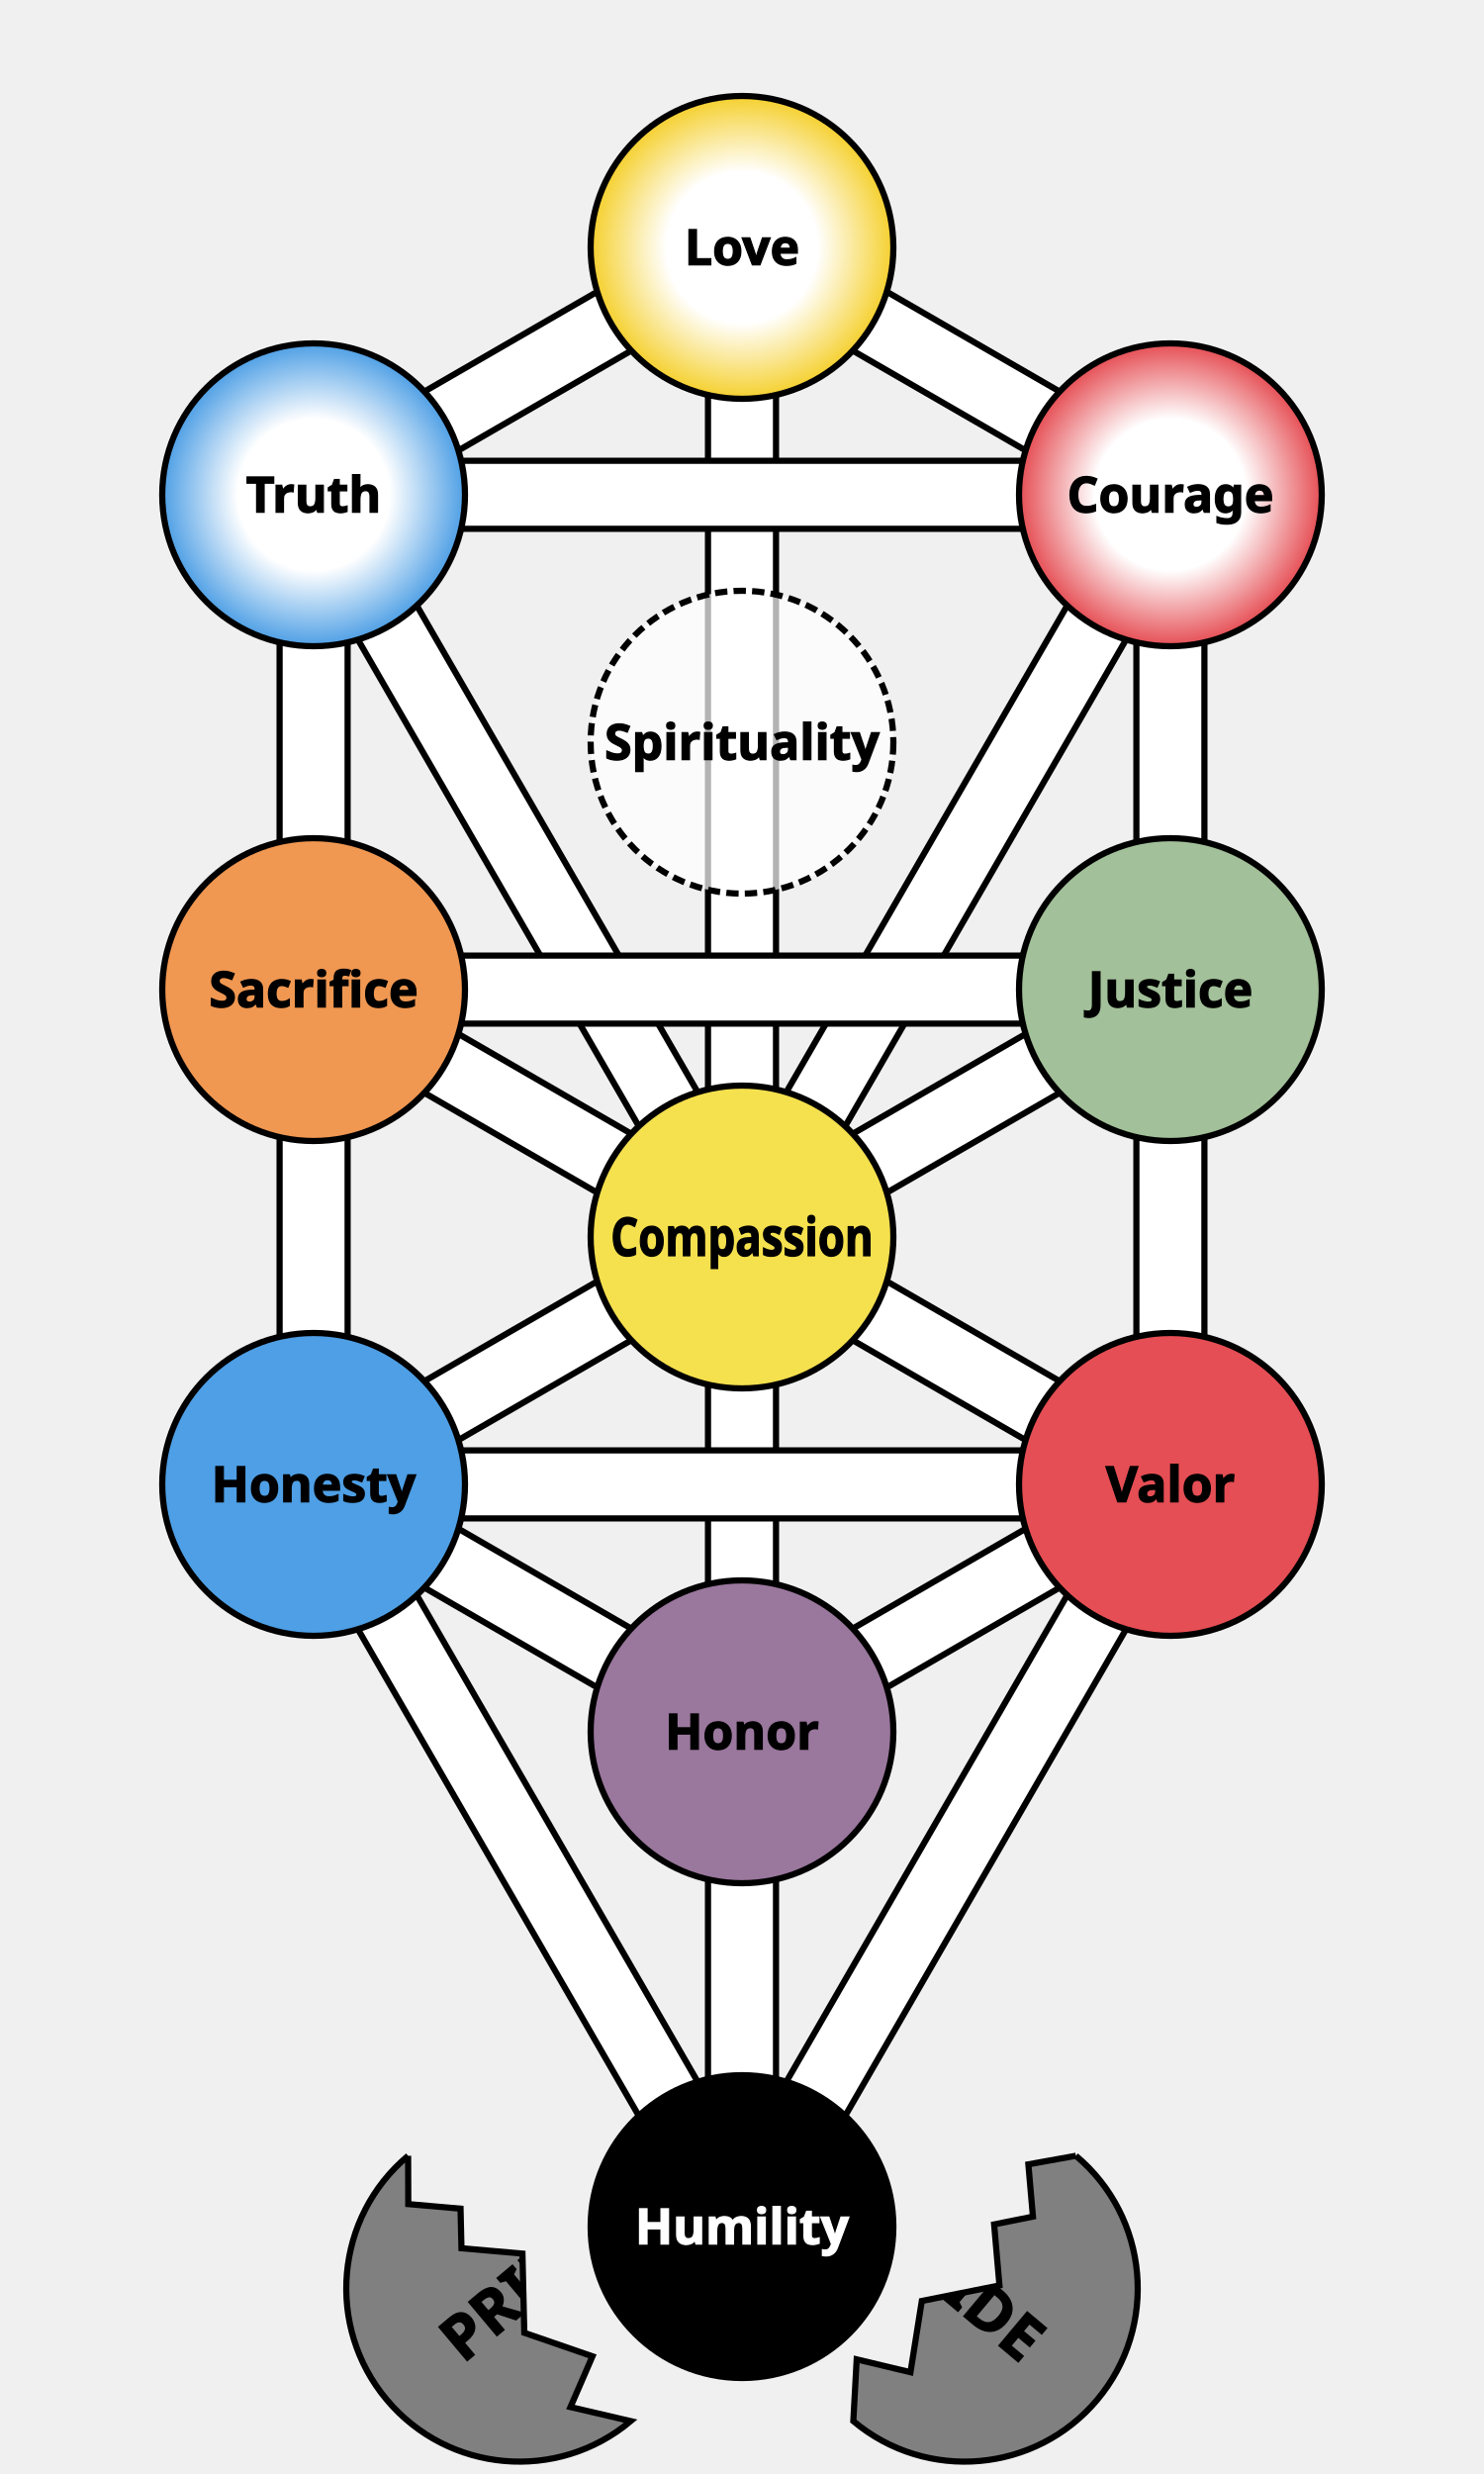
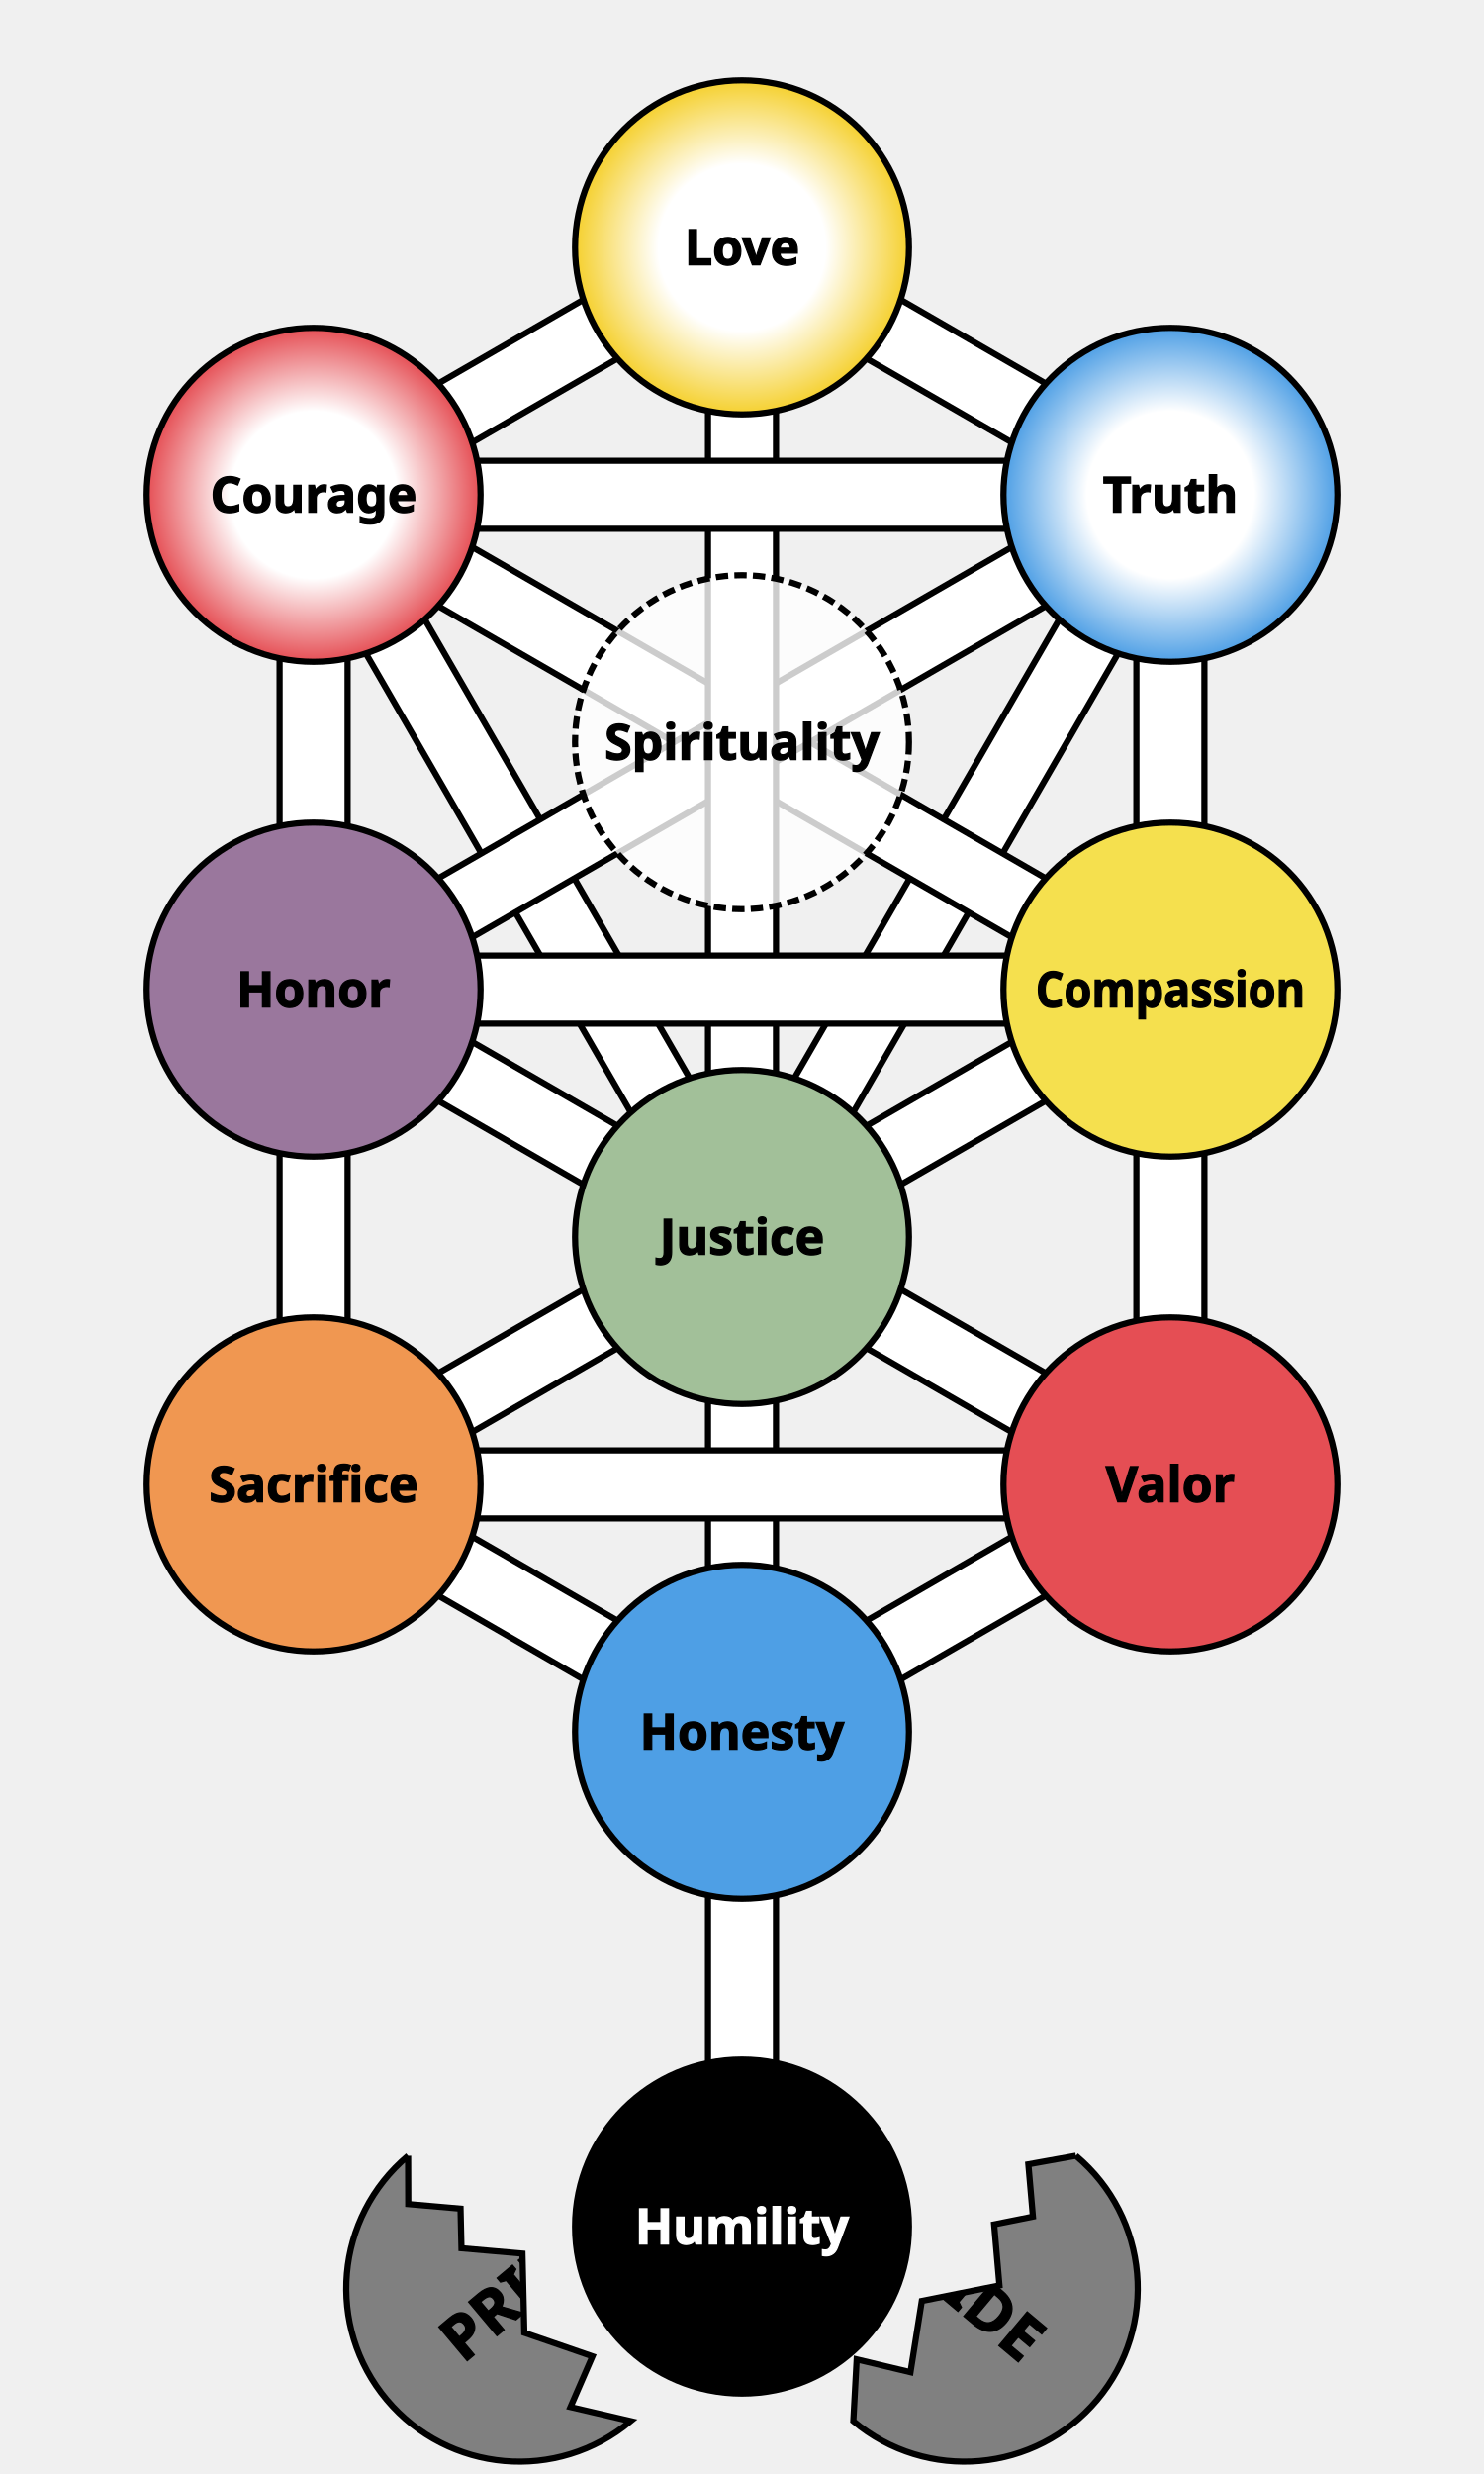
<svg xmlns="http://www.w3.org/2000/svg" version="1.2" width="360" height="600" viewBox="-600 -1000 1200 2000" preserveAspectRatio="xMinYMin meet">
  <style type="text/css">

   g.midtext text {
      text-anchor: middle; 
      dominant-baseline: middle; 
   } 

</style>
  <defs>
-     <circle id="sephira" r="122.407">
+     <circle id="sephira" r="135">
      </circle>
-     <path id="path-11" fill="none" d="M0,-800 L 346.41,-600" />
-     <path id="path-12" fill="none" d="M-346.41,-600 L0,-800" />
-     <path id="path-13" fill="none" d="M0,-800 L 0,0" />
-     <path id="path-14" fill="none" d="M-346.41,-600 L346.41,-600" />
-     <path id="path-15" fill="none" d="M0,0 L346.41,-600" />
-     <path id="path-16" fill="none" d="M346.41,-600 L346.41,-200" />
-     <path id="path-17" fill="none" d="M-346.41,-600 L0,0" />
-     <path id="path-18" fill="none" d="M-346.41,-600 L-346.41,-200" />
-     <path id="path-19" fill="none" d="M-346.41,-200 L346.41,-200" />
-     <path id="path-20" fill="none" d="M0,0 L346.41,-200" />
-     <path id="path-21" fill="none" d="M346.41,-200 L346.41,200" />
-     <path id="path-22" fill="none" d="M-346.41,-200 L0,0" />
-     <path id="path-23" fill="none" d="M-346.41,-200 L-346.41,200" />
-     <path id="path-24" fill="none" d="M0,0 L346.41,200" />
-     <path id="path-25" fill="none" d="M0,0 L0,400" />
-     <path id="path-26" fill="none" d="M-346.41,200 L0,0" />
-     <path id="path-27" fill="none" d="M-346.41,200 L346.41,200" />
-     <path id="path-28" fill="none" d="M0,400 L346.41,200" />
-     <path id="path-29" fill="none" d="M0,800 L346.41,200" />
-     <path id="path-30" fill="none" d="M-346.41,200 L0,400" />
-     <path id="path-31" fill="none" d="M-346.41,200 L0,800" />
-     <path id="path-32" fill="none" d="M0,400 L0,800" />
+     <path id="path-2" fill="none" d="M0,-800 L346.41,-600" />
+     <path id="path-4" fill="none" d="M346.41,-600 v400" />
+     <path id="path-5" fill="none" d="M0,-800 L-346.41,-600" />
+     <path id="path-6" fill="none" d="M346.41,-600 L-346.41,-200" />
+     <path id="path-8" fill="none" d="M346.41,-200 L-346.41,-200" />
+     <path id="path-9" fill="none" d="M346.41,-200 L0,0" />
+     <path id="path-11" fill="none" d="M346.41,-600 L0,0" />
+     <path id="path-12" fill="none" d="M-346.41,-600 L-346.41,-200" />
+     <path id="path-14" fill="none" d="M0,-800 L0,0" />
+     <path id="path-16" fill="none" d="M346.41,200 L-346.41,200" />
+     <path id="path-17" fill="none" d="M0,0 L346.41,200" />
+     <path id="path-18" fill="none" d="M346.41,-200 v400" />
+     <path id="path-20" fill="none" d="M-346.41,200 L0,400" />
+     <path id="path-21" fill="none" d="M-346.41,-200 v400" />
+     <path id="path-22" fill="none" d="M346.41,200 L0,400" />
+     <path id="path-24" fill="none" d="M346.41,-600 L-346.41,-600" />
+     <path id="path-25" fill="none" d="M0,0 v400" />
+     <path id="path-27" fill="none" d="M0,0 L-346.41,200" />
+     <path id="path-28" fill="none" d="M-346.41,-600 L0,0" />
+     <path id="path-29" fill="none" d="M-346.41,-200 L0,0" />
+     <path id="path-31" fill="none" d="M-346.41,-600 L346.41,-200" />
+     <path id="path-32" fill="none" d="M0,400 v400" />
  </defs>
  <g>
+     <use href="#path-2" stroke="black" stroke-width="60" />
+     <use href="#path-2" stroke="white" stroke-width="50" />
+     <use href="#path-4" stroke="black" stroke-width="60" />
+     <use href="#path-4" stroke="white" stroke-width="50" />
+     <use href="#path-5" stroke="black" stroke-width="60" />
+     <use href="#path-5" stroke="white" stroke-width="50" />
    <use href="#path-11" stroke="black" stroke-width="60" />
    <use href="#path-11" stroke="white" stroke-width="50" />
+     <use href="#path-28" stroke="black" stroke-width="60" />
+     <use href="#path-28" stroke="white" stroke-width="50" />
+     <use href="#path-31" stroke="black" stroke-width="60" />
+     <use href="#path-31" stroke="white" stroke-width="50" />
+     <use href="#path-6" stroke="black" stroke-width="60" />
+     <use href="#path-6" stroke="white" stroke-width="50" />
+     <use href="#path-14" stroke="black" stroke-width="60" />
+     <use href="#path-14" stroke="white" stroke-width="50" />
+     <use href="#path-8" stroke="black" stroke-width="60" />
+     <use href="#path-8" stroke="white" stroke-width="50" />
+     <use href="#path-24" stroke="black" stroke-width="60" />
+     <use href="#path-24" stroke="white" stroke-width="50" />
    <use href="#path-12" stroke="black" stroke-width="60" />
    <use href="#path-12" stroke="white" stroke-width="50" />
-     <use href="#path-13" stroke="black" stroke-width="60" />
-     <use href="#path-13" stroke="white" stroke-width="50" />
-     <use href="#path-14" stroke="black" stroke-width="60" />
-     <use href="#path-14" stroke="white" stroke-width="50" />
-     <use href="#path-15" stroke="black" stroke-width="60" />
-     <use href="#path-15" stroke="white" stroke-width="50" />
+     <use href="#path-18" stroke="black" stroke-width="60" />
+     <use href="#path-18" stroke="white" stroke-width="50" />
+     <use href="#path-21" stroke="black" stroke-width="60" />
+     <use href="#path-21" stroke="white" stroke-width="50" />
+     <use href="#path-25" stroke="black" stroke-width="60" />
+     <use href="#path-25" stroke="white" stroke-width="50" />
+     <use href="#path-17" stroke="black" stroke-width="60" />
+     <use href="#path-17" stroke="white" stroke-width="50" />
+     <use href="#path-20" stroke="black" stroke-width="60" />
+     <use href="#path-20" stroke="white" stroke-width="50" />
+     <use href="#path-22" stroke="black" stroke-width="60" />
+     <use href="#path-22" stroke="white" stroke-width="50" />
+     <use href="#path-27" stroke="black" stroke-width="60" />
+     <use href="#path-27" stroke="white" stroke-width="50" />
+     <use href="#path-9" stroke="black" stroke-width="60" />
+     <use href="#path-9" stroke="white" stroke-width="50" />
+     <use href="#path-29" stroke="black" stroke-width="60" />
+     <use href="#path-29" stroke="white" stroke-width="50" />
    <use href="#path-16" stroke="black" stroke-width="60" />
    <use href="#path-16" stroke="white" stroke-width="50" />
-     <use href="#path-17" stroke="black" stroke-width="60" />
-     <use href="#path-17" stroke="white" stroke-width="50" />
-     <use href="#path-18" stroke="black" stroke-width="60" />
-     <use href="#path-18" stroke="white" stroke-width="50" />
-     <use href="#path-19" stroke="black" stroke-width="60" />
-     <use href="#path-19" stroke="white" stroke-width="50" />
-     <use href="#path-20" stroke="black" stroke-width="60" />
-     <use href="#path-20" stroke="white" stroke-width="50" />
-     <use href="#path-21" stroke="black" stroke-width="60" />
-     <use href="#path-21" stroke="white" stroke-width="50" />
-     <use href="#path-22" stroke="black" stroke-width="60" />
-     <use href="#path-22" stroke="white" stroke-width="50" />
-     <use href="#path-23" stroke="black" stroke-width="60" />
-     <use href="#path-23" stroke="white" stroke-width="50" />
-     <use href="#path-24" stroke="black" stroke-width="60" />
-     <use href="#path-24" stroke="white" stroke-width="50" />
-     <use href="#path-25" stroke="black" stroke-width="60" />
-     <use href="#path-25" stroke="white" stroke-width="50" />
-     <use href="#path-26" stroke="black" stroke-width="60" />
-     <use href="#path-26" stroke="white" stroke-width="50" />
-     <use href="#path-27" stroke="black" stroke-width="60" />
-     <use href="#path-27" stroke="white" stroke-width="50" />
-     <use href="#path-28" stroke="black" stroke-width="60" />
-     <use href="#path-28" stroke="white" stroke-width="50" />
-     <use href="#path-29" stroke="black" stroke-width="60" />
-     <use href="#path-29" stroke="white" stroke-width="50" />
-     <use href="#path-30" stroke="black" stroke-width="60" />
-     <use href="#path-30" stroke="white" stroke-width="50" />
-     <use href="#path-31" stroke="black" stroke-width="60" />
-     <use href="#path-31" stroke="white" stroke-width="50" />
    <use href="#path-32" stroke="black" stroke-width="60" />
    <use href="#path-32" stroke="white" stroke-width="50" />
  </g>
  <g stroke="black" stroke-width="5">
    <radialGradient id="loveGrad">
      <stop offset="0%" stop-color="white" />
      <stop offset="50%" stop-color="white" />
      <stop offset="100%" stop-color="#f5d02e" />
    </radialGradient>
    <radialGradient id="courageGrad">
      <stop offset="0%" stop-color="white" />
      <stop offset="50%" stop-color="white" />
      <stop offset="100%" stop-color="#e54e54" />
    </radialGradient>
    <radialGradient id="truthGrad">
      <stop offset="0%" stop-color="white" />
      <stop offset="50%" stop-color="white" />
      <stop offset="100%" stop-color="#4e9fe5" />
    </radialGradient>
    <use href="#sephira" fill="url(#loveGrad)" x="0" y="-800" />
-     <use href="#sephira" fill="url(#courageGrad)" x="346.41" y="-600" />
-     <use href="#sephira" fill="url(#truthGrad)" x="-346.41" y="-600" />
-     <use href="#sephira" x="0" y="-400" fill="white" fill-opacity="0.7" stroke-dasharray="10 5" />
-     <use href="#sephira" fill="#a2c099" x="346.41" y="-200" />
-     <use href="#sephira" fill="#f09751" x="-346.41" y="-200" />
-     <use href="#sephira" fill="#f5e04e" x="0" y="0" />
+     <use href="#sephira" fill="url(#truthGrad)" x="346.41" y="-600" />
+     <use href="#sephira" fill="url(#courageGrad)" x="-346.41" y="-600" />
+     <use href="#sephira" x="0" y="-400" fill="white" fill-opacity="0.8" stroke-dasharray="10 5" />
+     <use href="#sephira" fill="#f5e04e" x="346.41" y="-200" />
+     <use href="#sephira" fill="#9a779d" x="-346.41" y="-200" />
+     <use href="#sephira" fill="#a2c099" x="0" y="0" />
    <use href="#sephira" fill="#e54e54" x="346.41" y="200" />
-     <use href="#sephira" fill="#4e9fe5" x="-346.41" y="200" />
-     <use href="#sephira" fill="#9a779d" x="0" y="400" />
+     <use href="#sephira" fill="#f09751" x="-346.41" y="200" />
+     <use href="#sephira" fill="#4e9fe5" x="0" y="400" />
    <use href="#sephira" fill="black" x="0" y="800" />
  </g>
  <g class="midtext" fill="black" stroke="black" stroke-width="1" font-size="40" font-family="verdana, sans-serif" font-weight="bold">
    <text x="0" y="-800">Love</text>
-     <text x="346.41" y="-600">Courage</text>
-     <text x="-346.41" y="-600">Truth</text>
-     <text x="346.41" y="-200">Justice</text>
-     <text x="-346.41" y="-200">Sacrifice</text>
-     <text x="0" y="0" font-size="39" transform="scale(0.9,1.1)">Compassion</text>
+     <text x="346.41" y="-600">Truth</text>
+     <text x="-346.41" y="-600">Courage</text>
+     <text transform="translate(346.41,-200) scale(0.9,1)">Compassion</text>
+     <text x="-346.41" y="-200">Honor</text>
+     <text x="0" y="0">Justice</text>
    <text x="346.41" y="200">Valor</text>
-     <text x="-346.41" y="200">Honesty</text>
-     <text x="0" y="400">Honor</text>
+     <text x="-346.41" y="200">Sacrifice</text>
+     <text x="0" y="400">Honesty</text>
    <text stroke="white" fill="white" x="0" y="800">Humility</text>
    <text x="0" y="-400">Spirituality</text>
  </g>
  <defs>
    <text id="prideText" fill="black" stroke="black" stroke-width="1" font-size="50" dominant-baseline="middle" text-anchor="middle" font-weight="bold" font-family="verdana, sans-serif">PRIDE</text>
    <path id="leftEggShape" d="M0 -140 A122 122, 0 0 0, 0 140        L -30 100, 10 80, -20 30, 20 -20,           -15 -55, 5 -80, -25 -110,          0 -140">
      </path>
    <clipPath id="leftEggClip">
      <use href="#leftEggShape" />
    </clipPath>
    <g id="leftEgg">
      <use href="#leftEggShape" fill="gray" stroke="black" stroke-width="5" />
      <use href="#prideText" clip-path="url(#leftEggClip)" />
    </g>
    <path id="rightEggShape" d="M0 -140 A122 122, 0 0 1, 0 140        L -30 100, 10 80, -20 30, 20 -20,           -15 -55, 5 -80, -25 -110,          0 -140">
      </path>
    <clipPath id="rightEggClip">
      <use href="#rightEggShape" />
    </clipPath>
    <g id="rightEgg">
      <use href="#rightEggShape" fill="gray" stroke="black" stroke-width="5" />
      <use href="#prideText" clip-path="url(#rightEggClip)" />
    </g>
  </defs>
  <g>
    <use href="#leftEgg" transform="translate(-180,850) rotate(-40)" />
    <use href="#rightEgg" transform="translate(180,850) rotate(40)" />
  </g>
</svg>
